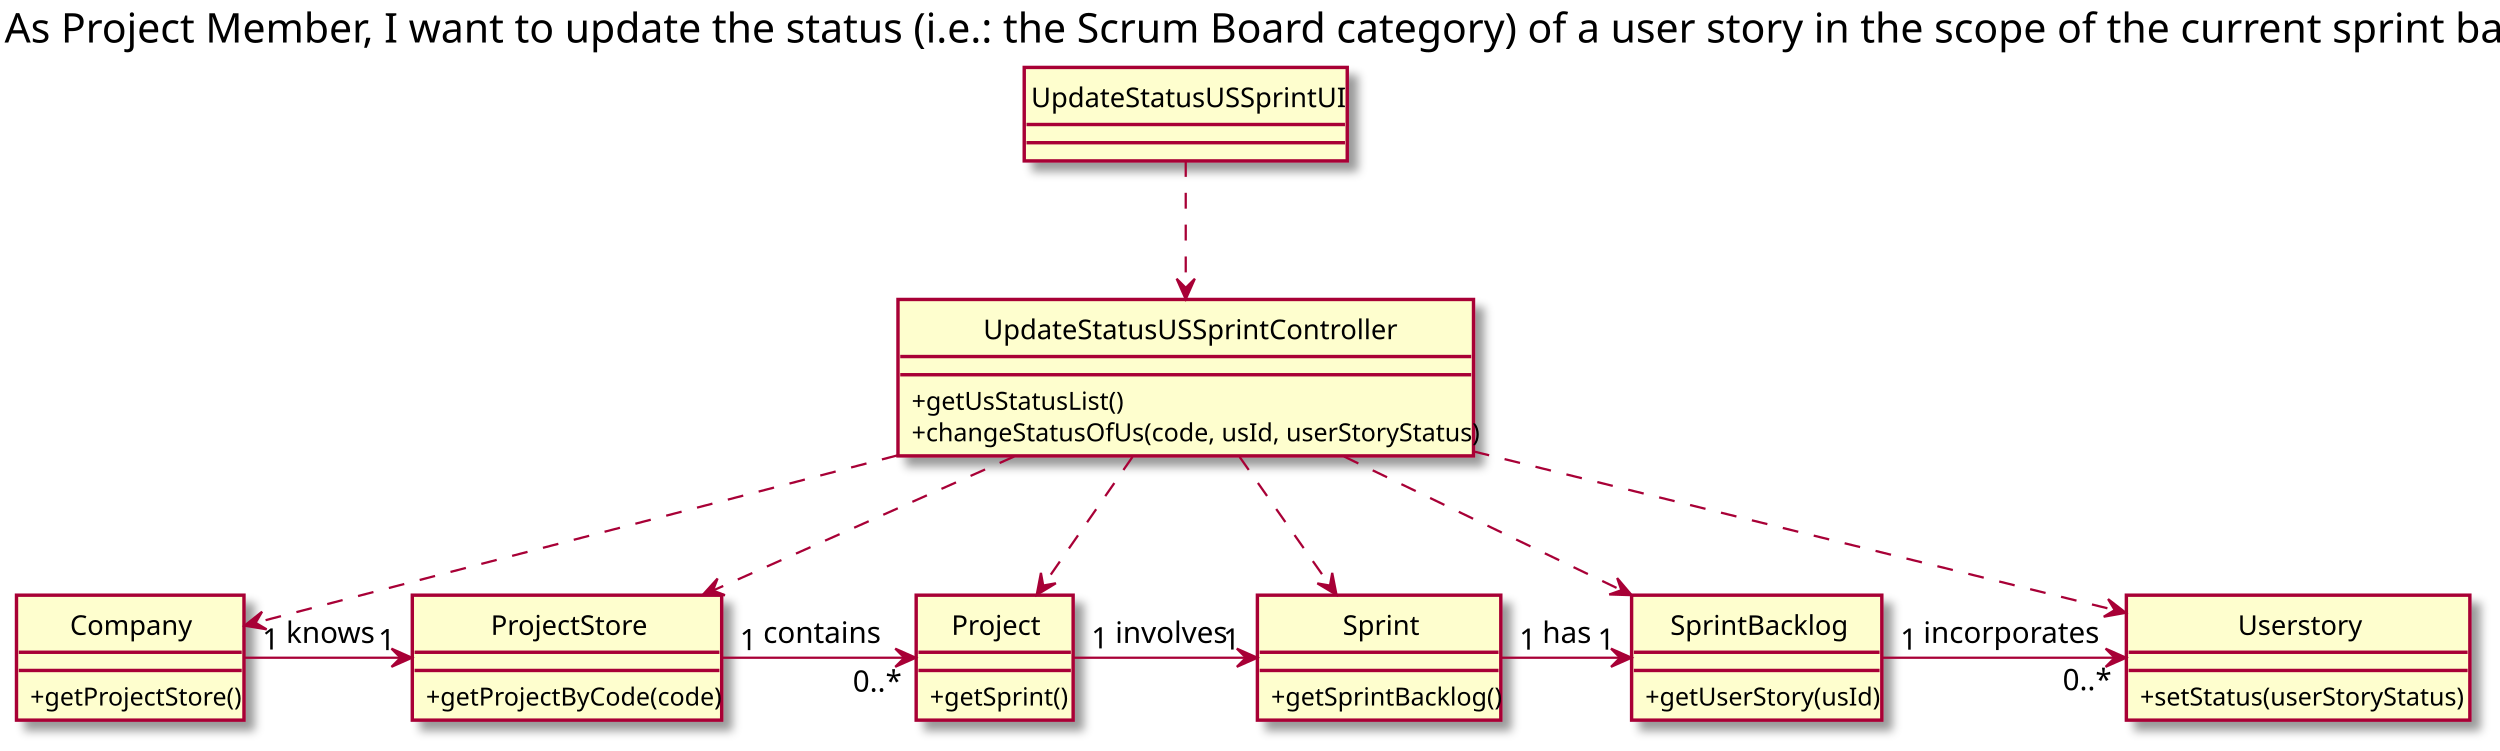
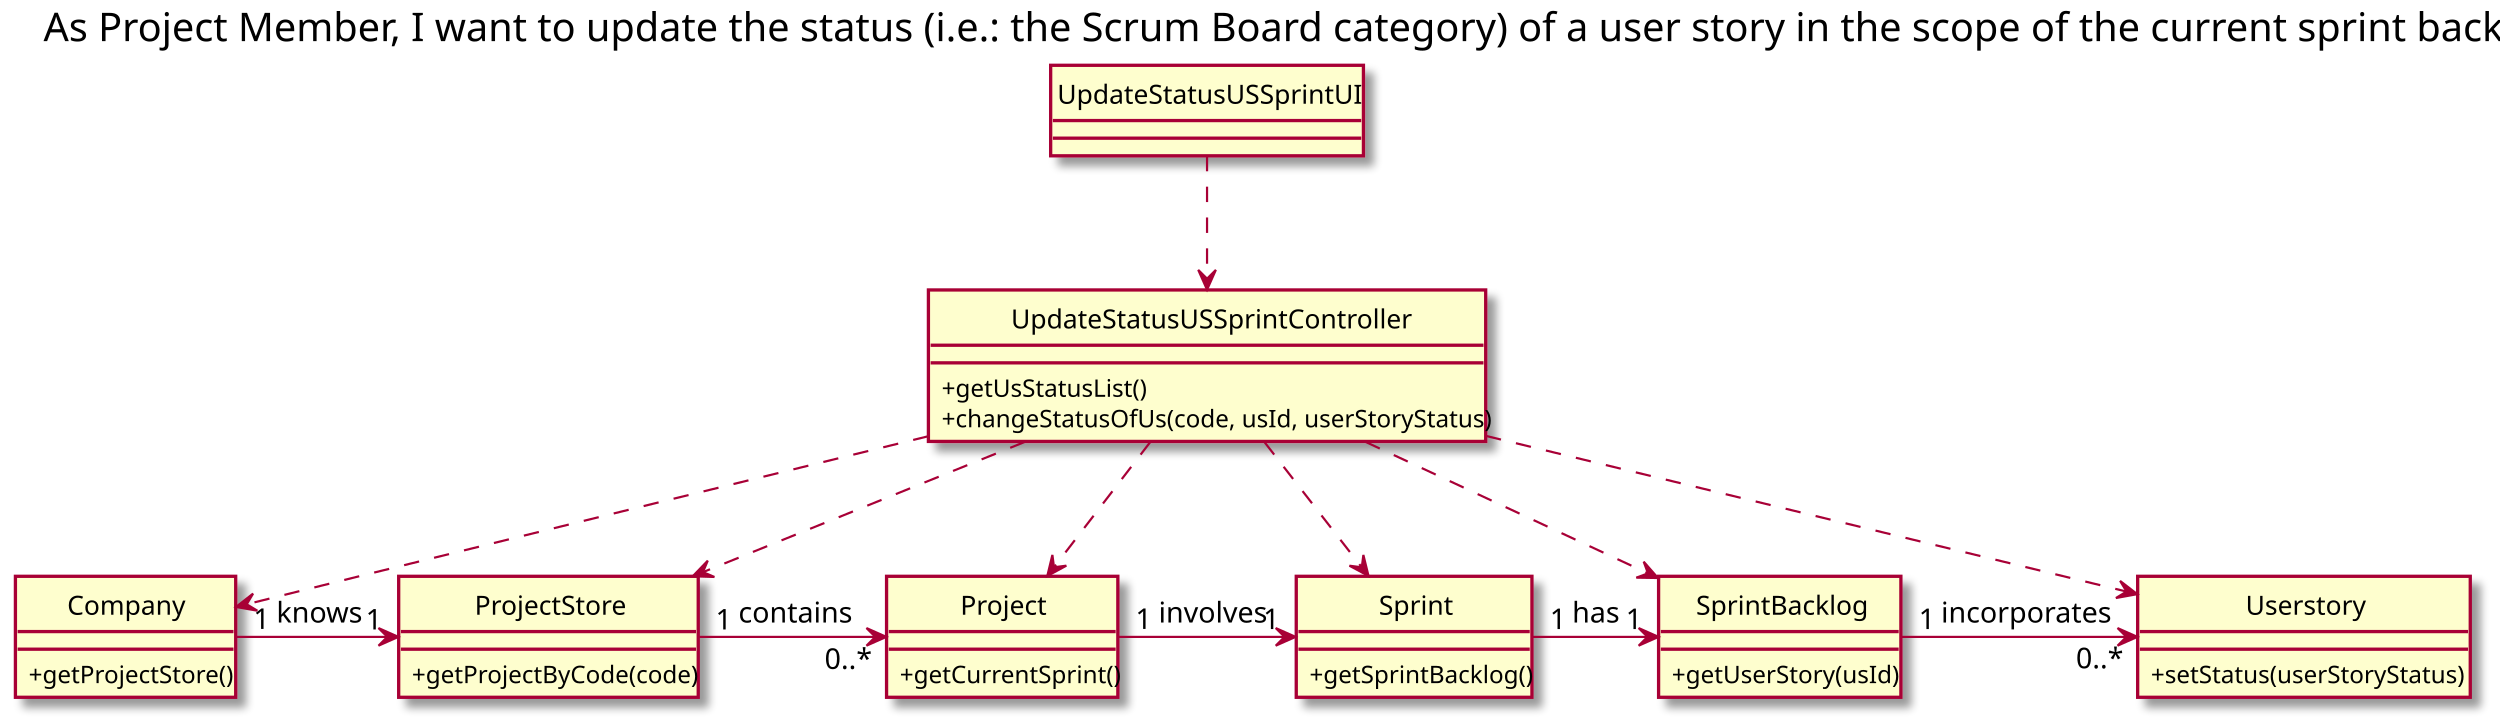
- <svg xmlns="http://www.w3.org/2000/svg" contentScriptType="application/ecmascript" contentStyleType="text/css" height="330px" preserveAspectRatio="none" style="width:1099px;height:330px;background:#FFFFFF;" version="1.1" viewBox="0 0 1099 330" width="1099px" zoomAndPan="magnify">
+ <svg xmlns="http://www.w3.org/2000/svg" contentScriptType="application/ecmascript" contentStyleType="text/css" height="330px" preserveAspectRatio="none" style="width:1135px;height:330px;background:#FFFFFF;" version="1.1" viewBox="0 0 1135 330" width="1135px" zoomAndPan="magnify">
  <defs>
-     <filter height="300%" id="f1arg9teypscz9" width="300%" x="-1" y="-1">
+     <filter height="300%" id="f2zxds0xzhm8e" width="300%" x="-1" y="-1">
      <feGaussianBlur result="blurOut" stdDeviation="2.0" />
      <feColorMatrix in="blurOut" result="blurOut2" type="matrix" values="0 0 0 0 0 0 0 0 0 0 0 0 0 0 0 0 0 0 .4 0" />
      <feOffset dx="4.0" dy="4.0" in="blurOut2" result="blurOut3" />
      <feBlend in="SourceGraphic" in2="blurOut3" mode="normal" />
    </filter>
  </defs>
  <g>
-     <text fill="#000000" font-family="sans-serif" font-size="18" lengthAdjust="spacing" textLength="1083" x="2" y="18.686">As Project Member, I want to update the status (i.e.: the Scrum Board category) of a user story in the scope of the current sprint backlog.</text>
-     <rect codeLine="8" fill="#FEFECE" filter="url(#f1arg9teypscz9)" height="41.094" id="UpdateStatusUSSprintUI" style="stroke:#A80036;stroke-width:1.5;" width="142" x="450.25" y="29.641" />
-     <text fill="#000000" font-family="sans-serif" font-size="12" lengthAdjust="spacing" textLength="136" x="453.25" y="47.098">UpdateStatusUSSprintUI</text>
-     <line style="stroke:#A80036;stroke-width:1.5;" x1="451.25" x2="591.25" y1="54.734" y2="54.734" />
-     <line style="stroke:#A80036;stroke-width:1.5;" x1="451.25" x2="591.25" y1="62.734" y2="62.734" />
-     <rect codeLine="11" fill="#FEFECE" filter="url(#f1arg9teypscz9)" height="68.766" id="UpdateStatusUSSprintController" style="stroke:#A80036;stroke-width:1.5;" width="253" x="394.75" y="131.641" />
-     <text fill="#000000" font-family="sans-serif" font-size="12" lengthAdjust="spacing" textLength="178" x="432.25" y="149.098">UpdateStatusUSSprintController</text>
-     <line style="stroke:#A80036;stroke-width:1.5;" x1="395.75" x2="646.75" y1="156.734" y2="156.734" />
-     <line style="stroke:#A80036;stroke-width:1.5;" x1="395.75" x2="646.75" y1="164.734" y2="164.734" />
-     <text fill="#000000" font-family="sans-serif" font-size="11" lengthAdjust="spacing" textLength="90" x="400.75" y="180.153">+getUsStatusList()</text>
-     <text fill="#000000" font-family="sans-serif" font-size="11" lengthAdjust="spacing" textLength="241" x="400.75" y="193.989">+changeStatusOfUs(code, usId, userStoryStatus)</text>
-     <rect codeLine="16" fill="#FEFECE" filter="url(#f1arg9teypscz9)" height="54.93" id="Company" style="stroke:#A80036;stroke-width:1.5;" width="100" x="7.25" y="261.641" />
-     <text fill="#000000" font-family="sans-serif" font-size="12" lengthAdjust="spacing" textLength="53" x="30.75" y="279.098">Company</text>
-     <line style="stroke:#A80036;stroke-width:1.5;" x1="8.25" x2="106.25" y1="286.734" y2="286.734" />
-     <line style="stroke:#A80036;stroke-width:1.5;" x1="8.25" x2="106.25" y1="294.734" y2="294.734" />
-     <text fill="#000000" font-family="sans-serif" font-size="11" lengthAdjust="spacing" textLength="88" x="13.25" y="310.153">+getProjectStore()</text>
-     <rect codeLine="20" fill="#FEFECE" filter="url(#f1arg9teypscz9)" height="54.93" id="ProjectStore" style="stroke:#A80036;stroke-width:1.5;" width="136" x="181.25" y="261.641" />
-     <text fill="#000000" font-family="sans-serif" font-size="12" lengthAdjust="spacing" textLength="67" x="215.75" y="279.098">ProjectStore</text>
-     <line style="stroke:#A80036;stroke-width:1.5;" x1="182.25" x2="316.25" y1="286.734" y2="286.734" />
-     <line style="stroke:#A80036;stroke-width:1.5;" x1="182.25" x2="316.25" y1="294.734" y2="294.734" />
-     <text fill="#000000" font-family="sans-serif" font-size="11" lengthAdjust="spacing" textLength="124" x="187.25" y="310.153">+getProjectByCode(code)</text>
-     <rect codeLine="24" fill="#FEFECE" filter="url(#f1arg9teypscz9)" height="54.93" id="Project" style="stroke:#A80036;stroke-width:1.5;" width="69" x="402.75" y="261.641" />
-     <text fill="#000000" font-family="sans-serif" font-size="12" lengthAdjust="spacing" textLength="38" x="418.25" y="279.098">Project</text>
-     <line style="stroke:#A80036;stroke-width:1.5;" x1="403.75" x2="470.75" y1="286.734" y2="286.734" />
-     <line style="stroke:#A80036;stroke-width:1.5;" x1="403.75" x2="470.75" y1="294.734" y2="294.734" />
-     <text fill="#000000" font-family="sans-serif" font-size="11" lengthAdjust="spacing" textLength="57" x="408.75" y="310.153">+getSprint()</text>
-     <rect codeLine="28" fill="#FEFECE" filter="url(#f1arg9teypscz9)" height="54.93" id="Sprint" style="stroke:#A80036;stroke-width:1.5;" width="107" x="552.75" y="261.641" />
-     <text fill="#000000" font-family="sans-serif" font-size="12" lengthAdjust="spacing" textLength="32" x="590.25" y="279.098">Sprint</text>
-     <line style="stroke:#A80036;stroke-width:1.5;" x1="553.75" x2="658.75" y1="286.734" y2="286.734" />
-     <line style="stroke:#A80036;stroke-width:1.5;" x1="553.75" x2="658.75" y1="294.734" y2="294.734" />
-     <text fill="#000000" font-family="sans-serif" font-size="11" lengthAdjust="spacing" textLength="95" x="558.75" y="310.153">+getSprintBacklog()</text>
-     <rect codeLine="32" fill="#FEFECE" filter="url(#f1arg9teypscz9)" height="54.93" id="SprintBacklog" style="stroke:#A80036;stroke-width:1.5;" width="110" x="717.25" y="261.641" />
-     <text fill="#000000" font-family="sans-serif" font-size="12" lengthAdjust="spacing" textLength="76" x="734.25" y="279.098">SprintBacklog</text>
-     <line style="stroke:#A80036;stroke-width:1.5;" x1="718.25" x2="826.25" y1="286.734" y2="286.734" />
-     <line style="stroke:#A80036;stroke-width:1.5;" x1="718.25" x2="826.25" y1="294.734" y2="294.734" />
-     <text fill="#000000" font-family="sans-serif" font-size="11" lengthAdjust="spacing" textLength="98" x="723.25" y="310.153">+getUserStory(usId)</text>
-     <rect codeLine="36" fill="#FEFECE" filter="url(#f1arg9teypscz9)" height="54.93" id="Userstory" style="stroke:#A80036;stroke-width:1.5;" width="151" x="934.75" y="261.641" />
-     <text fill="#000000" font-family="sans-serif" font-size="12" lengthAdjust="spacing" textLength="53" x="983.75" y="279.098">Userstory</text>
-     <line style="stroke:#A80036;stroke-width:1.5;" x1="935.75" x2="1084.75" y1="286.734" y2="286.734" />
-     <line style="stroke:#A80036;stroke-width:1.5;" x1="935.75" x2="1084.75" y1="294.734" y2="294.734" />
-     <text fill="#000000" font-family="sans-serif" font-size="11" lengthAdjust="spacing" textLength="139" x="940.75" y="310.153">+setStatus(userStoryStatus)</text>
-     <path codeLine="42" d="M521.25,70.741 C521.25,85.981 521.25,107.621 521.25,126.331 " fill="none" id="UpdateStatusUSSprintUI-to-UpdateStatusUSSprintController" style="stroke:#A80036;stroke-width:1.0;stroke-dasharray:7.0,7.0;" />
-     <polygon fill="#A80036" points="521.25,131.531,525.25,122.531,521.25,126.531,517.25,122.531,521.25,131.531" style="stroke:#A80036;stroke-width:1.0;" />
-     <path codeLine="44" d="M394.46,200.201 C302.09,224.291 181.5,255.741 112.38,273.761 " fill="none" id="UpdateStatusUSSprintController-to-Company" style="stroke:#A80036;stroke-width:1.0;stroke-dasharray:7.0,7.0;" />
-     <polygon fill="#A80036" points="107.5,275.041,117.216,276.651,112.34,273.784,115.206,268.908,107.5,275.041" style="stroke:#A80036;stroke-width:1.0;" />
-     <path codeLine="46" d="M445.84,200.681 C404.3,219.171 353.27,241.871 313.61,259.511 " fill="none" id="UpdateStatusUSSprintController-to-ProjectStore" style="stroke:#A80036;stroke-width:1.0;stroke-dasharray:7.0,7.0;" />
-     <polygon fill="#A80036" points="308.83,261.631,318.679,261.636,313.4,259.603,315.434,254.324,308.83,261.631" style="stroke:#A80036;stroke-width:1.0;" />
-     <path codeLine="48" d="M497.85,200.851 C485.59,218.511 470.68,239.991 458.71,257.221 " fill="none" id="UpdateStatusUSSprintController-to-Project" style="stroke:#A80036;stroke-width:1.0;stroke-dasharray:7.0,7.0;" />
-     <polygon fill="#A80036" points="455.74,261.511,464.159,256.4,458.592,257.404,457.588,251.837,455.74,261.511" style="stroke:#A80036;stroke-width:1.0;" />
-     <path codeLine="50" d="M544.93,200.851 C557.34,218.511 572.43,239.991 584.53,257.221 " fill="none" id="UpdateStatusUSSprintController-to-Sprint" style="stroke:#A80036;stroke-width:1.0;stroke-dasharray:7.0,7.0;" />
-     <polygon fill="#A80036" points="587.54,261.511,585.638,251.847,584.665,257.42,579.092,256.447,587.54,261.511" style="stroke:#A80036;stroke-width:1.0;" />
-     <path codeLine="52" d="M590.83,200.681 C629.02,219.091 675.88,241.681 712.41,259.291 " fill="none" id="UpdateStatusUSSprintController-to-SprintBacklog" style="stroke:#A80036;stroke-width:1.0;stroke-dasharray:7.0,7.0;" />
-     <polygon fill="#A80036" points="717.27,261.631,710.903,254.117,712.767,259.458,707.426,261.322,717.27,261.631" style="stroke:#A80036;stroke-width:1.0;" />
-     <path codeLine="54" d="M647.82,198.461 C736.7,220.451 852.93,249.211 929.51,268.161 " fill="none" id="UpdateStatusUSSprintController-to-Userstory" style="stroke:#A80036;stroke-width:1.0;stroke-dasharray:7.0,7.0;" />
-     <polygon fill="#A80036" points="934.49,269.391,926.712,263.349,929.636,268.191,924.793,271.115,934.49,269.391" style="stroke:#A80036;stroke-width:1.0;" />
-     <path codeLine="56" d="M107.7,289.141 C128.56,289.141 153.16,289.141 175.96,289.141 " fill="none" id="Company-to-ProjectStore" style="stroke:#A80036;stroke-width:1.0;" />
-     <polygon fill="#A80036" points="181.09,289.141,172.09,285.141,176.09,289.141,172.09,293.141,181.09,289.141" style="stroke:#A80036;stroke-width:1.0;" />
-     <text fill="#000000" font-family="sans-serif" font-size="13" lengthAdjust="spacing" textLength="37" x="125.75" y="282.636">knows</text>
-     <text fill="#000000" font-family="sans-serif" font-size="13" lengthAdjust="spacing" textLength="7" x="115.287" y="285.54">1</text>
-     <text fill="#000000" font-family="sans-serif" font-size="13" lengthAdjust="spacing" textLength="7" x="166.252" y="285.784">1</text>
-     <path codeLine="58" d="M317.39,289.141 C344.25,289.141 374.18,289.141 397.4,289.141 " fill="none" id="ProjectStore-to-Project" style="stroke:#A80036;stroke-width:1.0;" />
-     <polygon fill="#A80036" points="402.55,289.141,393.55,285.141,397.55,289.141,393.55,293.141,402.55,289.141" style="stroke:#A80036;stroke-width:1.0;" />
-     <text fill="#000000" font-family="sans-serif" font-size="13" lengthAdjust="spacing" textLength="49" x="335.5" y="282.636">contains</text>
-     <text fill="#000000" font-family="sans-serif" font-size="13" lengthAdjust="spacing" textLength="7" x="325.226" y="285.784">1</text>
-     <text fill="#000000" font-family="sans-serif" font-size="13" lengthAdjust="spacing" textLength="20" x="374.867" y="304.047">0..*</text>
-     <path codeLine="60" d="M471.86,289.141 C493.68,289.141 522.41,289.141 547.7,289.141 " fill="none" id="Project-to-Sprint" style="stroke:#A80036;stroke-width:1.0;" />
-     <polygon fill="#A80036" points="552.71,289.141,543.71,285.141,547.71,289.141,543.71,293.141,552.71,289.141" style="stroke:#A80036;stroke-width:1.0;" />
-     <text fill="#000000" font-family="sans-serif" font-size="13" lengthAdjust="spacing" textLength="44" x="490.25" y="282.636">involves</text>
-     <text fill="#000000" font-family="sans-serif" font-size="13" lengthAdjust="spacing" textLength="7" x="479.72" y="285.029">1</text>
-     <text fill="#000000" font-family="sans-serif" font-size="13" lengthAdjust="spacing" textLength="7" x="537.689" y="285.54">1</text>
-     <path codeLine="62" d="M660.15,289.141 C676.7,289.141 695.03,289.141 711.99,289.141 " fill="none" id="Sprint-to-SprintBacklog" style="stroke:#A80036;stroke-width:1.0;" />
-     <polygon fill="#A80036" points="717.2,289.141,708.2,285.141,712.2,289.141,708.2,293.141,717.2,289.141" style="stroke:#A80036;stroke-width:1.0;" />
-     <text fill="#000000" font-family="sans-serif" font-size="13" lengthAdjust="spacing" textLength="21" x="678" y="282.636">has</text>
-     <text fill="#000000" font-family="sans-serif" font-size="13" lengthAdjust="spacing" textLength="7" x="667.863" y="285.589">1</text>
-     <text fill="#000000" font-family="sans-serif" font-size="13" lengthAdjust="spacing" textLength="7" x="702.332" y="285.589">1</text>
-     <path codeLine="64" d="M827.45,289.141 C857.69,289.141 895.73,289.141 929.28,289.141 " fill="none" id="SprintBacklog-to-Userstory" style="stroke:#A80036;stroke-width:1.0;" />
-     <polygon fill="#A80036" points="934.62,289.141,925.62,285.141,929.62,289.141,925.62,293.141,934.62,289.141" style="stroke:#A80036;stroke-width:1.0;" />
-     <text fill="#000000" font-family="sans-serif" font-size="13" lengthAdjust="spacing" textLength="71" x="845.5" y="282.636">incorporates</text>
-     <text fill="#000000" font-family="sans-serif" font-size="13" lengthAdjust="spacing" textLength="7" x="835.338" y="285.589">1</text>
-     <text fill="#000000" font-family="sans-serif" font-size="13" lengthAdjust="spacing" textLength="20" x="906.726" y="303.393">0..*</text>
+     <text fill="#000000" font-family="sans-serif" font-size="18" lengthAdjust="spacing" textLength="1083" x="19.75" y="18.686">As Project Member, I want to update the status (i.e.: the Scrum Board category) of a user story in the scope of the current sprint backlog.</text>
+     <rect codeLine="8" fill="#FEFECE" filter="url(#f2zxds0xzhm8e)" height="41.094" id="UpdateStatusUSSprintUI" style="stroke:#A80036;stroke-width:1.5;" width="142" x="477" y="29.641" />
+     <text fill="#000000" font-family="sans-serif" font-size="12" lengthAdjust="spacing" textLength="136" x="480" y="47.098">UpdateStatusUSSprintUI</text>
+     <line style="stroke:#A80036;stroke-width:1.5;" x1="478" x2="618" y1="54.734" y2="54.734" />
+     <line style="stroke:#A80036;stroke-width:1.5;" x1="478" x2="618" y1="62.734" y2="62.734" />
+     <rect codeLine="11" fill="#FEFECE" filter="url(#f2zxds0xzhm8e)" height="68.766" id="UpdateStatusUSSprintController" style="stroke:#A80036;stroke-width:1.5;" width="253" x="421.5" y="131.641" />
+     <text fill="#000000" font-family="sans-serif" font-size="12" lengthAdjust="spacing" textLength="178" x="459" y="149.098">UpdateStatusUSSprintController</text>
+     <line style="stroke:#A80036;stroke-width:1.5;" x1="422.5" x2="673.5" y1="156.734" y2="156.734" />
+     <line style="stroke:#A80036;stroke-width:1.5;" x1="422.5" x2="673.5" y1="164.734" y2="164.734" />
+     <text fill="#000000" font-family="sans-serif" font-size="11" lengthAdjust="spacing" textLength="90" x="427.5" y="180.153">+getUsStatusList()</text>
+     <text fill="#000000" font-family="sans-serif" font-size="11" lengthAdjust="spacing" textLength="241" x="427.5" y="193.989">+changeStatusOfUs(code, usId, userStoryStatus)</text>
+     <rect codeLine="16" fill="#FEFECE" filter="url(#f2zxds0xzhm8e)" height="54.93" id="Company" style="stroke:#A80036;stroke-width:1.5;" width="100" x="7" y="261.641" />
+     <text fill="#000000" font-family="sans-serif" font-size="12" lengthAdjust="spacing" textLength="53" x="30.5" y="279.098">Company</text>
+     <line style="stroke:#A80036;stroke-width:1.5;" x1="8" x2="106" y1="286.734" y2="286.734" />
+     <line style="stroke:#A80036;stroke-width:1.5;" x1="8" x2="106" y1="294.734" y2="294.734" />
+     <text fill="#000000" font-family="sans-serif" font-size="11" lengthAdjust="spacing" textLength="88" x="13" y="310.153">+getProjectStore()</text>
+     <rect codeLine="20" fill="#FEFECE" filter="url(#f2zxds0xzhm8e)" height="54.93" id="ProjectStore" style="stroke:#A80036;stroke-width:1.5;" width="136" x="181" y="261.641" />
+     <text fill="#000000" font-family="sans-serif" font-size="12" lengthAdjust="spacing" textLength="67" x="215.5" y="279.098">ProjectStore</text>
+     <line style="stroke:#A80036;stroke-width:1.5;" x1="182" x2="316" y1="286.734" y2="286.734" />
+     <line style="stroke:#A80036;stroke-width:1.5;" x1="182" x2="316" y1="294.734" y2="294.734" />
+     <text fill="#000000" font-family="sans-serif" font-size="11" lengthAdjust="spacing" textLength="124" x="187" y="310.153">+getProjectByCode(code)</text>
+     <rect codeLine="24" fill="#FEFECE" filter="url(#f2zxds0xzhm8e)" height="54.93" id="Project" style="stroke:#A80036;stroke-width:1.5;" width="105" x="402.5" y="261.641" />
+     <text fill="#000000" font-family="sans-serif" font-size="12" lengthAdjust="spacing" textLength="38" x="436" y="279.098">Project</text>
+     <line style="stroke:#A80036;stroke-width:1.5;" x1="403.5" x2="506.5" y1="286.734" y2="286.734" />
+     <line style="stroke:#A80036;stroke-width:1.5;" x1="403.5" x2="506.5" y1="294.734" y2="294.734" />
+     <text fill="#000000" font-family="sans-serif" font-size="11" lengthAdjust="spacing" textLength="93" x="408.5" y="310.153">+getCurrentSprint()</text>
+     <rect codeLine="28" fill="#FEFECE" filter="url(#f2zxds0xzhm8e)" height="54.93" id="Sprint" style="stroke:#A80036;stroke-width:1.5;" width="107" x="588.5" y="261.641" />
+     <text fill="#000000" font-family="sans-serif" font-size="12" lengthAdjust="spacing" textLength="32" x="626" y="279.098">Sprint</text>
+     <line style="stroke:#A80036;stroke-width:1.5;" x1="589.5" x2="694.5" y1="286.734" y2="286.734" />
+     <line style="stroke:#A80036;stroke-width:1.5;" x1="589.5" x2="694.5" y1="294.734" y2="294.734" />
+     <text fill="#000000" font-family="sans-serif" font-size="11" lengthAdjust="spacing" textLength="95" x="594.5" y="310.153">+getSprintBacklog()</text>
+     <rect codeLine="32" fill="#FEFECE" filter="url(#f2zxds0xzhm8e)" height="54.93" id="SprintBacklog" style="stroke:#A80036;stroke-width:1.5;" width="110" x="753" y="261.641" />
+     <text fill="#000000" font-family="sans-serif" font-size="12" lengthAdjust="spacing" textLength="76" x="770" y="279.098">SprintBacklog</text>
+     <line style="stroke:#A80036;stroke-width:1.5;" x1="754" x2="862" y1="286.734" y2="286.734" />
+     <line style="stroke:#A80036;stroke-width:1.5;" x1="754" x2="862" y1="294.734" y2="294.734" />
+     <text fill="#000000" font-family="sans-serif" font-size="11" lengthAdjust="spacing" textLength="98" x="759" y="310.153">+getUserStory(usId)</text>
+     <rect codeLine="36" fill="#FEFECE" filter="url(#f2zxds0xzhm8e)" height="54.93" id="Userstory" style="stroke:#A80036;stroke-width:1.5;" width="151" x="970.5" y="261.641" />
+     <text fill="#000000" font-family="sans-serif" font-size="12" lengthAdjust="spacing" textLength="53" x="1019.5" y="279.098">Userstory</text>
+     <line style="stroke:#A80036;stroke-width:1.5;" x1="971.5" x2="1120.5" y1="286.734" y2="286.734" />
+     <line style="stroke:#A80036;stroke-width:1.5;" x1="971.5" x2="1120.5" y1="294.734" y2="294.734" />
+     <text fill="#000000" font-family="sans-serif" font-size="11" lengthAdjust="spacing" textLength="139" x="976.5" y="310.153">+setStatus(userStoryStatus)</text>
+     <path codeLine="42" d="M548,70.741 C548,85.981 548,107.621 548,126.331 " fill="none" id="UpdateStatusUSSprintUI-to-UpdateStatusUSSprintController" style="stroke:#A80036;stroke-width:1.0;stroke-dasharray:7.0,7.0;" />
+     <polygon fill="#A80036" points="548,131.531,552,122.531,548,126.531,544,122.531,548,131.531" style="stroke:#A80036;stroke-width:1.0;" />
+     <path codeLine="44" d="M421.38,198.071 C346.26,216.461 249.18,240.291 163,261.641 C146.48,265.731 128.52,270.211 112.16,274.301 " fill="none" id="UpdateStatusUSSprintController-to-Company" style="stroke:#A80036;stroke-width:1.0;stroke-dasharray:7.0,7.0;" />
+     <polygon fill="#A80036" points="107.14,275.561,116.843,277.252,111.99,274.345,114.897,269.492,107.14,275.561" style="stroke:#A80036;stroke-width:1.0;" />
+     <path codeLine="46" d="M465.11,200.681 C419.25,219.241 362.89,242.051 319.22,259.721 " fill="none" id="UpdateStatusUSSprintController-to-ProjectStore" style="stroke:#A80036;stroke-width:1.0;stroke-dasharray:7.0,7.0;" />
+     <polygon fill="#A80036" points="314.5,261.631,324.344,261.939,319.13,259.744,321.326,254.531,314.5,261.631" style="stroke:#A80036;stroke-width:1.0;" />
+     <path codeLine="48" d="M522.09,200.851 C508.52,218.511 492.01,239.991 478.76,257.221 " fill="none" id="UpdateStatusUSSprintController-to-Project" style="stroke:#A80036;stroke-width:1.0;stroke-dasharray:7.0,7.0;" />
+     <polygon fill="#A80036" points="475.47,261.511,484.127,256.814,478.518,257.547,477.785,251.938,475.47,261.511" style="stroke:#A80036;stroke-width:1.0;" />
+     <path codeLine="50" d="M574.18,200.851 C587.91,218.511 604.59,239.991 617.98,257.221 " fill="none" id="UpdateStatusUSSprintController-to-Sprint" style="stroke:#A80036;stroke-width:1.0;stroke-dasharray:7.0,7.0;" />
+     <polygon fill="#A80036" points="621.31,261.511,618.973,251.943,618.253,257.554,612.642,256.834,621.31,261.511" style="stroke:#A80036;stroke-width:1.0;" />
+     <path codeLine="52" d="M620.08,200.681 C660.37,219.441 709.99,242.531 748.13,260.281 " fill="none" id="UpdateStatusUSSprintController-to-SprintBacklog" style="stroke:#A80036;stroke-width:1.0;stroke-dasharray:7.0,7.0;" />
+     <polygon fill="#A80036" points="752.72,262.411,746.238,254.996,748.184,260.307,742.872,262.253,752.72,262.411" style="stroke:#A80036;stroke-width:1.0;" />
+     <path codeLine="54" d="M674.63,197.911 C765.99,220.111 886.6,249.411 965.21,268.511 " fill="none" id="UpdateStatusUSSprintController-to-Userstory" style="stroke:#A80036;stroke-width:1.0;stroke-dasharray:7.0,7.0;" />
+     <polygon fill="#A80036" points="970.32,269.751,962.525,263.73,965.463,268.565,960.628,271.502,970.32,269.751" style="stroke:#A80036;stroke-width:1.0;" />
+     <path codeLine="56" d="M107.45,289.141 C128.31,289.141 152.91,289.141 175.71,289.141 " fill="none" id="Company-to-ProjectStore" style="stroke:#A80036;stroke-width:1.0;" />
+     <polygon fill="#A80036" points="180.84,289.141,171.84,285.141,175.84,289.141,171.84,293.141,180.84,289.141" style="stroke:#A80036;stroke-width:1.0;" />
+     <text fill="#000000" font-family="sans-serif" font-size="13" lengthAdjust="spacing" textLength="37" x="125.5" y="282.636">knows</text>
+     <text fill="#000000" font-family="sans-serif" font-size="13" lengthAdjust="spacing" textLength="7" x="115.037" y="285.54">1</text>
+     <text fill="#000000" font-family="sans-serif" font-size="13" lengthAdjust="spacing" textLength="7" x="166.002" y="285.784">1</text>
+     <path codeLine="58" d="M317.02,289.141 C342.95,289.141 372.24,289.141 397.14,289.141 " fill="none" id="ProjectStore-to-Project" style="stroke:#A80036;stroke-width:1.0;" />
+     <polygon fill="#A80036" points="402.38,289.141,393.38,285.141,397.38,289.141,393.38,293.141,402.38,289.141" style="stroke:#A80036;stroke-width:1.0;" />
+     <text fill="#000000" font-family="sans-serif" font-size="13" lengthAdjust="spacing" textLength="49" x="335.25" y="282.636">contains</text>
+     <text fill="#000000" font-family="sans-serif" font-size="13" lengthAdjust="spacing" textLength="7" x="324.842" y="285.784">1</text>
+     <text fill="#000000" font-family="sans-serif" font-size="13" lengthAdjust="spacing" textLength="20" x="374.357" y="303.688">0..*</text>
+     <path codeLine="60" d="M507.59,289.141 C531.09,289.141 558.88,289.141 583.08,289.141 " fill="none" id="Project-to-Sprint" style="stroke:#A80036;stroke-width:1.0;" />
+     <polygon fill="#A80036" points="588.18,289.141,579.18,285.141,583.18,289.141,579.18,293.141,588.18,289.141" style="stroke:#A80036;stroke-width:1.0;" />
+     <text fill="#000000" font-family="sans-serif" font-size="13" lengthAdjust="spacing" textLength="44" x="526" y="282.636">involves</text>
+     <text fill="#000000" font-family="sans-serif" font-size="13" lengthAdjust="spacing" textLength="7" x="515.478" y="285.54">1</text>
+     <text fill="#000000" font-family="sans-serif" font-size="13" lengthAdjust="spacing" textLength="7" x="573.478" y="285.589">1</text>
+     <path codeLine="62" d="M695.9,289.141 C712.45,289.141 730.78,289.141 747.74,289.141 " fill="none" id="Sprint-to-SprintBacklog" style="stroke:#A80036;stroke-width:1.0;" />
+     <polygon fill="#A80036" points="752.95,289.141,743.95,285.141,747.95,289.141,743.95,293.141,752.95,289.141" style="stroke:#A80036;stroke-width:1.0;" />
+     <text fill="#000000" font-family="sans-serif" font-size="13" lengthAdjust="spacing" textLength="21" x="713.75" y="282.636">has</text>
+     <text fill="#000000" font-family="sans-serif" font-size="13" lengthAdjust="spacing" textLength="7" x="703.613" y="285.589">1</text>
+     <text fill="#000000" font-family="sans-serif" font-size="13" lengthAdjust="spacing" textLength="7" x="738.082" y="285.589">1</text>
+     <path codeLine="64" d="M863.2,289.141 C893.44,289.141 931.48,289.141 965.03,289.141 " fill="none" id="SprintBacklog-to-Userstory" style="stroke:#A80036;stroke-width:1.0;" />
+     <polygon fill="#A80036" points="970.37,289.141,961.37,285.141,965.37,289.141,961.37,293.141,970.37,289.141" style="stroke:#A80036;stroke-width:1.0;" />
+     <text fill="#000000" font-family="sans-serif" font-size="13" lengthAdjust="spacing" textLength="71" x="881.25" y="282.636">incorporates</text>
+     <text fill="#000000" font-family="sans-serif" font-size="13" lengthAdjust="spacing" textLength="7" x="871.088" y="285.589">1</text>
+     <text fill="#000000" font-family="sans-serif" font-size="13" lengthAdjust="spacing" textLength="20" x="942.476" y="303.393">0..*</text>
  </g>
</svg>
